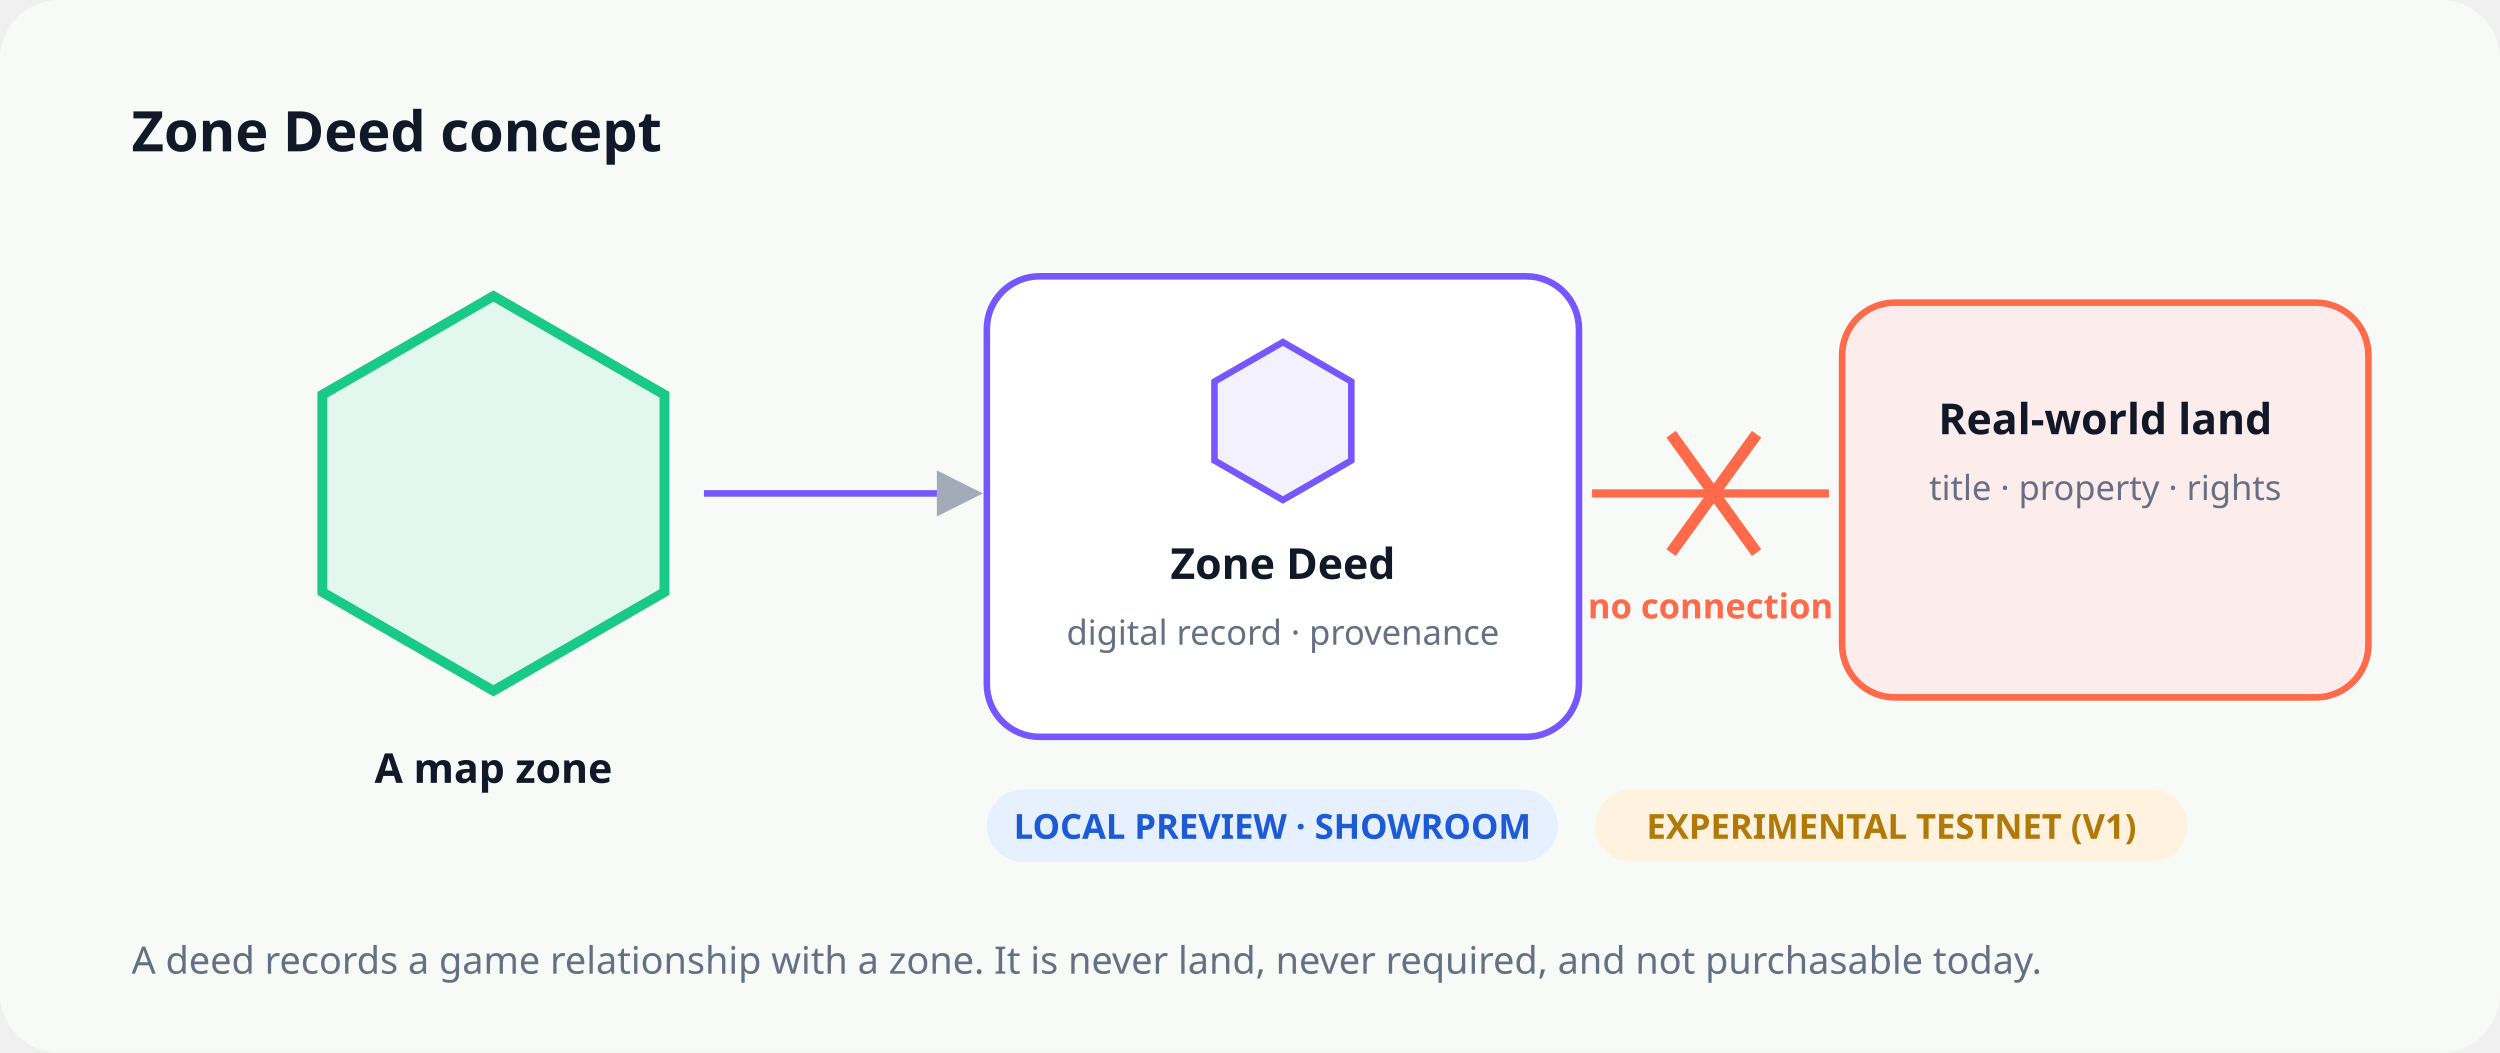
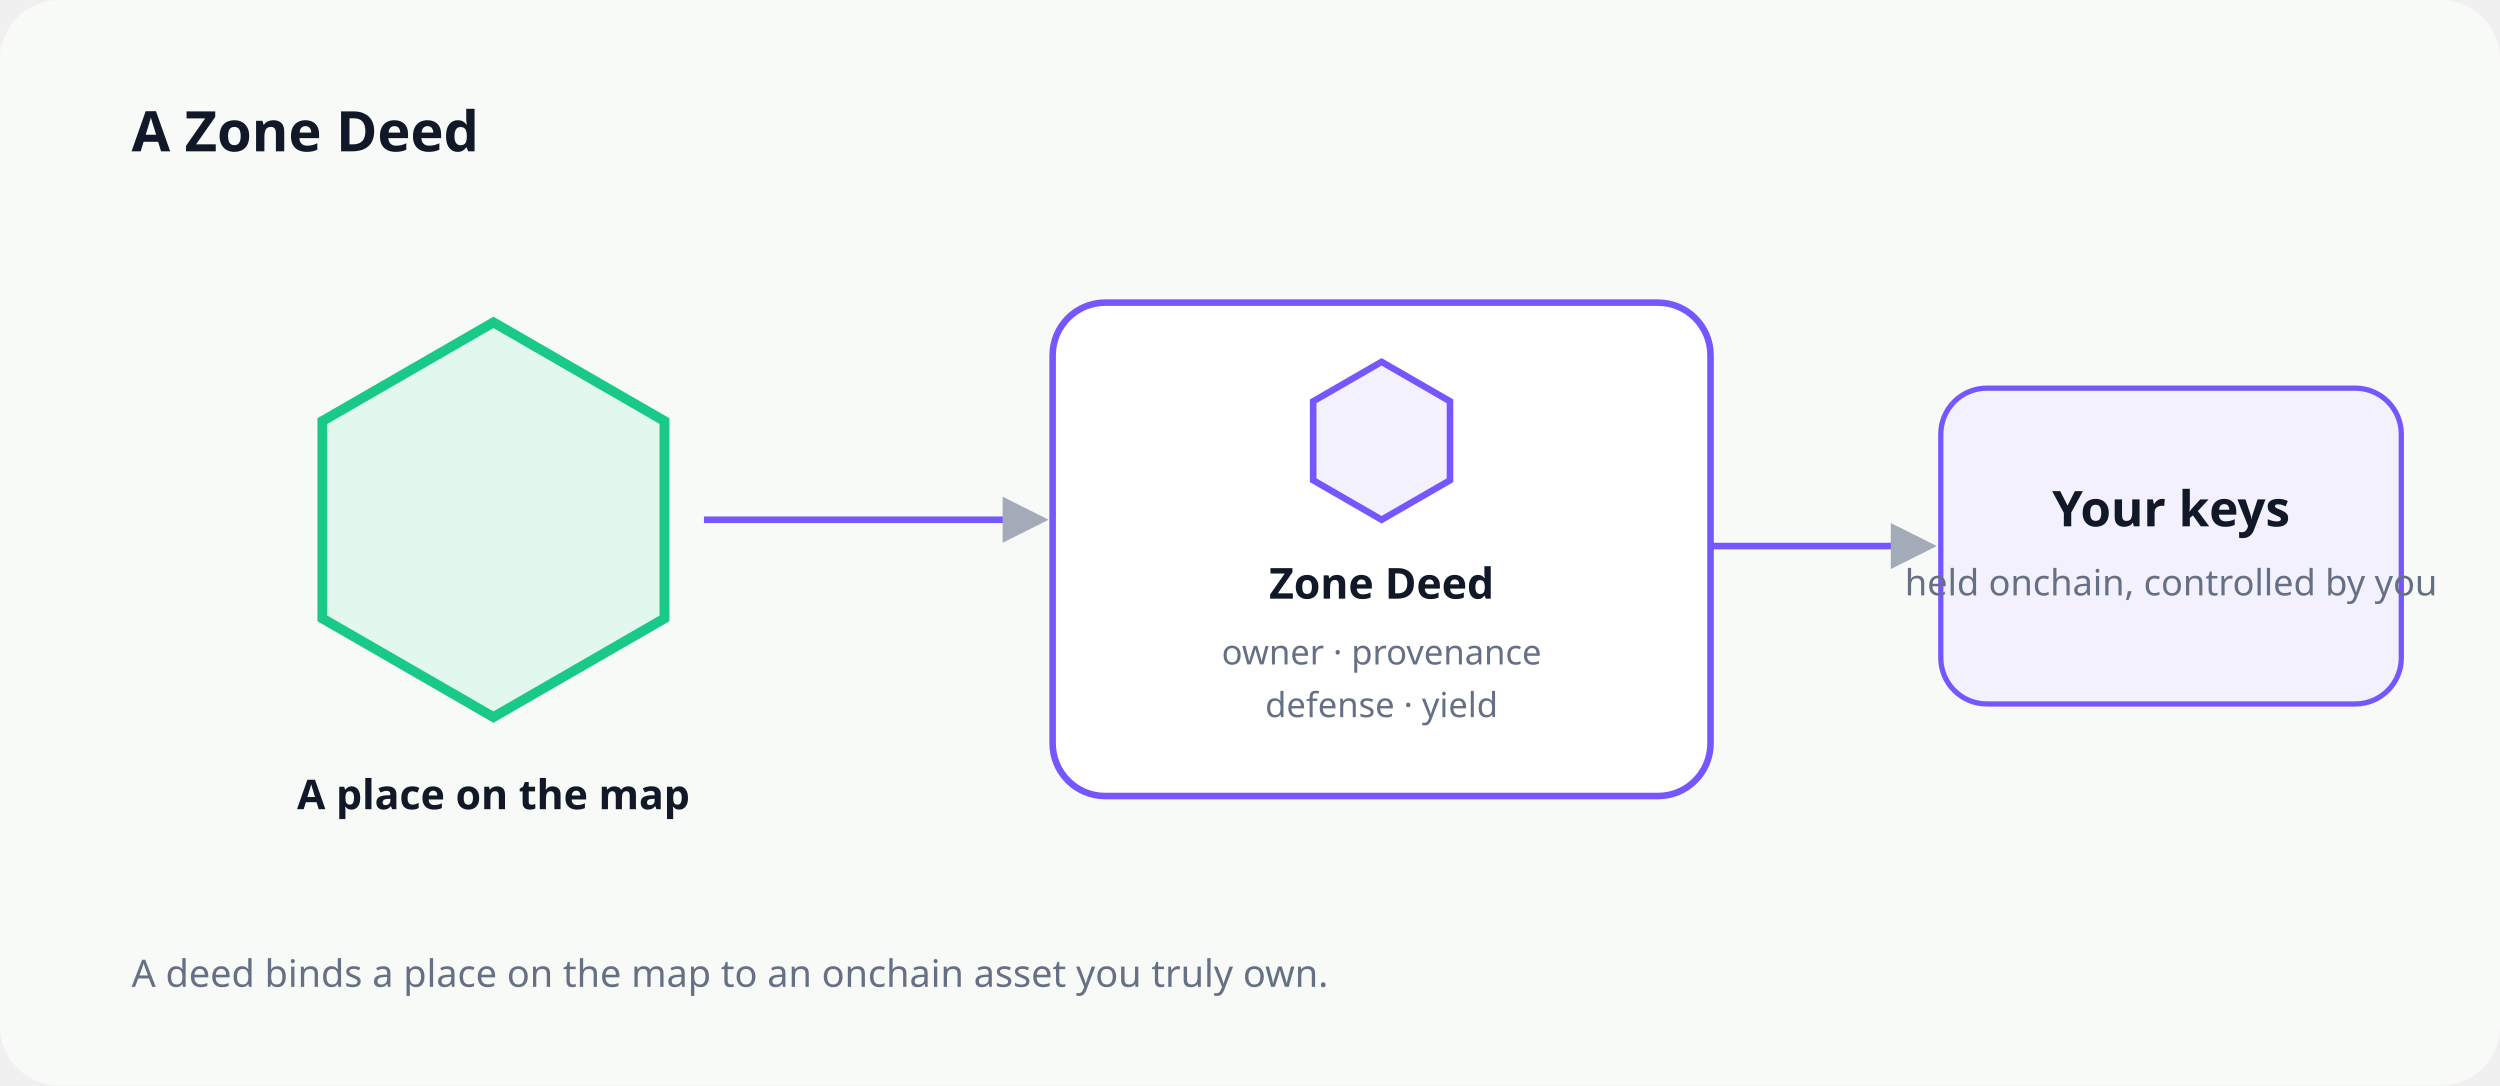
- <svg xmlns="http://www.w3.org/2000/svg" viewBox="0 0 760 320" role="img" aria-labelledby="t">
+ <svg xmlns="http://www.w3.org/2000/svg" viewBox="0 0 760 330" role="img" aria-labelledby="t">
  <defs>
    <marker id="arr" viewBox="0 0 10 10" refX="8" refY="5" markerWidth="7" markerHeight="7" orient="auto-start-reverse">
      <path d="M0,0 L10,5 L0,10 z" fill="#A3AAB8" />
    </marker>
    <marker id="arrB" viewBox="0 0 10 10" refX="8" refY="5" markerWidth="7" markerHeight="7" orient="auto-start-reverse">
      <path d="M0,0 L10,5 L0,10 z" fill="#246BFE" />
    </marker>
+     <marker id="arrG" viewBox="0 0 10 10" refX="8" refY="5" markerWidth="7" markerHeight="7" orient="auto-start-reverse">
+       <path d="M0,0 L10,5 L0,10 z" fill="#18C987" />
+     </marker>
  </defs>
-   <rect width="760" height="320" rx="18" fill="#F8FAF7" />
-   <text x="40" y="46" font-family="Sora, 'Plus Jakarta Sans', system-ui, sans-serif" font-size="17" font-weight="800" fill="#111827">Zone Deed concept</text>
-   <polygon points="202.0,120.0 202.0,180.0 150.0,210.0 98.0,180.0 98.0,120.0 150.0,90.0" fill="#E2F8EF" stroke="#18C987" stroke-width="3" />
-   <text x="150" y="238" text-anchor="middle" font-family="Sora, 'Plus Jakarta Sans', system-ui, sans-serif" font-size="12.5" font-weight="700" fill="#111827">A map zone</text>
-   <rect x="300" y="84" width="180" height="140" rx="16" fill="#FFFFFF" stroke="#7657FF" stroke-width="2" />
-   <polygon points="410.8,116.0 410.8,140.0 390.0,152.0 369.2,140.0 369.2,116.0 390.0,104.0" fill="#F4F1FF" stroke="#7657FF" stroke-width="2" />
-   <text x="390" y="176" text-anchor="middle" font-family="Sora, 'Plus Jakarta Sans', system-ui, sans-serif" font-size="13" font-weight="700" fill="#111827">Zone Deed</text>
-   <text x="390" y="196" text-anchor="middle" font-family="Sora, 'Plus Jakarta Sans', system-ui, sans-serif" font-size="10.5" fill="#667085">digital record · provenance</text>
-   <path d="M 214 150 L 296 150" fill="none" stroke="#7657FF" stroke-width="2" marker-end="url(#arr)" />
-   <rect x="300" y="240" width="173.6" height="22" rx="11" fill="#E7F0FF" />
-   <text x="386.8" y="255" text-anchor="middle" font-family="Sora, 'Plus Jakarta Sans', system-ui, sans-serif" font-size="10.5" font-weight="700" fill="#1D5BD6">LOCAL PREVIEW · SHOWROOM</text>
-   <rect x="485" y="240" width="180" height="22" rx="11" fill="#FFF3E0" />
-   <text x="575" y="255" text-anchor="middle" font-family="Sora, 'Plus Jakarta Sans', system-ui, sans-serif" font-size="10.5" font-weight="700" fill="#B07908">EXPERIMENTAL TESTNET (V1)</text>
-   <rect x="560" y="92" width="160" height="120" rx="16" fill="#FDECEC" stroke="#FF6B4A" stroke-width="2" />
-   <text x="640" y="132" text-anchor="middle" font-family="Sora, 'Plus Jakarta Sans', system-ui, sans-serif" font-size="13" font-weight="700" fill="#111827">Real-world land</text>
-   <text x="640" y="152" text-anchor="middle" font-family="Sora, 'Plus Jakarta Sans', system-ui, sans-serif" font-size="10.5" fill="#667085">title · property · rights</text>
-   <path d="M 484 150 L 556 150" fill="none" stroke="#FF6B4A" stroke-width="2.5" />
-   <line x1="508" y1="132" x2="534" y2="168" stroke="#FF6B4A" stroke-width="3.5" />
-   <line x1="534" y1="132" x2="508" y2="168" stroke="#FF6B4A" stroke-width="3.5" />
-   <text x="520" y="188" text-anchor="middle" font-family="Sora, 'Plus Jakarta Sans', system-ui, sans-serif" font-size="10.5" font-weight="700" fill="#FF6B4A">no connection</text>
-   <text x="40" y="296" font-family="Sora, 'Plus Jakarta Sans', system-ui, sans-serif" font-size="11.5" fill="#667085">A deed records a game relationship with a zone. It is never land, never required, and not purchasable today.</text>
+   <rect width="760" height="330" rx="18" fill="#F8FAF7" />
+   <text x="40" y="46" font-family="Sora, 'Plus Jakarta Sans', system-ui, sans-serif" font-size="17" font-weight="800" fill="#111827">A Zone Deed</text>
+   <polygon points="202.0,128.0 202.0,188.0 150.0,218.0 98.0,188.0 98.0,128.0 150.0,98.0" fill="#E2F8EF" stroke="#18C987" stroke-width="3" />
+   <text x="150" y="246" text-anchor="middle" font-family="Sora, 'Plus Jakarta Sans', system-ui, sans-serif" font-size="12.5" font-weight="700" fill="#111827">A place on the map</text>
+   <rect x="320" y="92" width="200" height="150" rx="16" fill="#FFFFFF" stroke="#7657FF" stroke-width="2" />
+   <polygon points="440.8,122.0 440.8,146.0 420.0,158.0 399.2,146.0 399.2,122.0 420.0,110.0" fill="#F4F1FF" stroke="#7657FF" stroke-width="2" />
+   <text x="420" y="182" text-anchor="middle" font-family="Sora, 'Plus Jakarta Sans', system-ui, sans-serif" font-size="13" font-weight="700" fill="#111827">Zone Deed</text>
+   <text x="420" y="202" text-anchor="middle" font-family="Sora, 'Plus Jakarta Sans', system-ui, sans-serif" font-size="10.5" fill="#667085">owner · provenance</text>
+   <text x="420" y="218" text-anchor="middle" font-family="Sora, 'Plus Jakarta Sans', system-ui, sans-serif" font-size="10.5" fill="#667085">defense · yield</text>
+   <path d="M 214 158 L 316 158" fill="none" stroke="#7657FF" stroke-width="2" marker-end="url(#arr)" />
+   <rect x="590" y="118" width="140" height="96" rx="14" fill="#F4F1FF" stroke="#7657FF" stroke-width="1.6" />
+   <text x="660" y="160" text-anchor="middle" font-family="Sora, 'Plus Jakarta Sans', system-ui, sans-serif" font-size="15" font-weight="700" fill="#111827">Your keys</text>
+   <text x="660" y="181" text-anchor="middle" font-family="Sora, 'Plus Jakarta Sans', system-ui, sans-serif" font-size="11" fill="#667085">held onchain, controlled by you</text>
+   <path d="M 520 166 L 586 166" fill="none" stroke="#7657FF" stroke-width="2" marker-end="url(#arr)" />
+   <text x="40" y="300" font-family="Sora, 'Plus Jakarta Sans', system-ui, sans-serif" font-size="11.5" fill="#667085">A deed binds a place on the map to an onchain asset you truly own.</text>
</svg>
